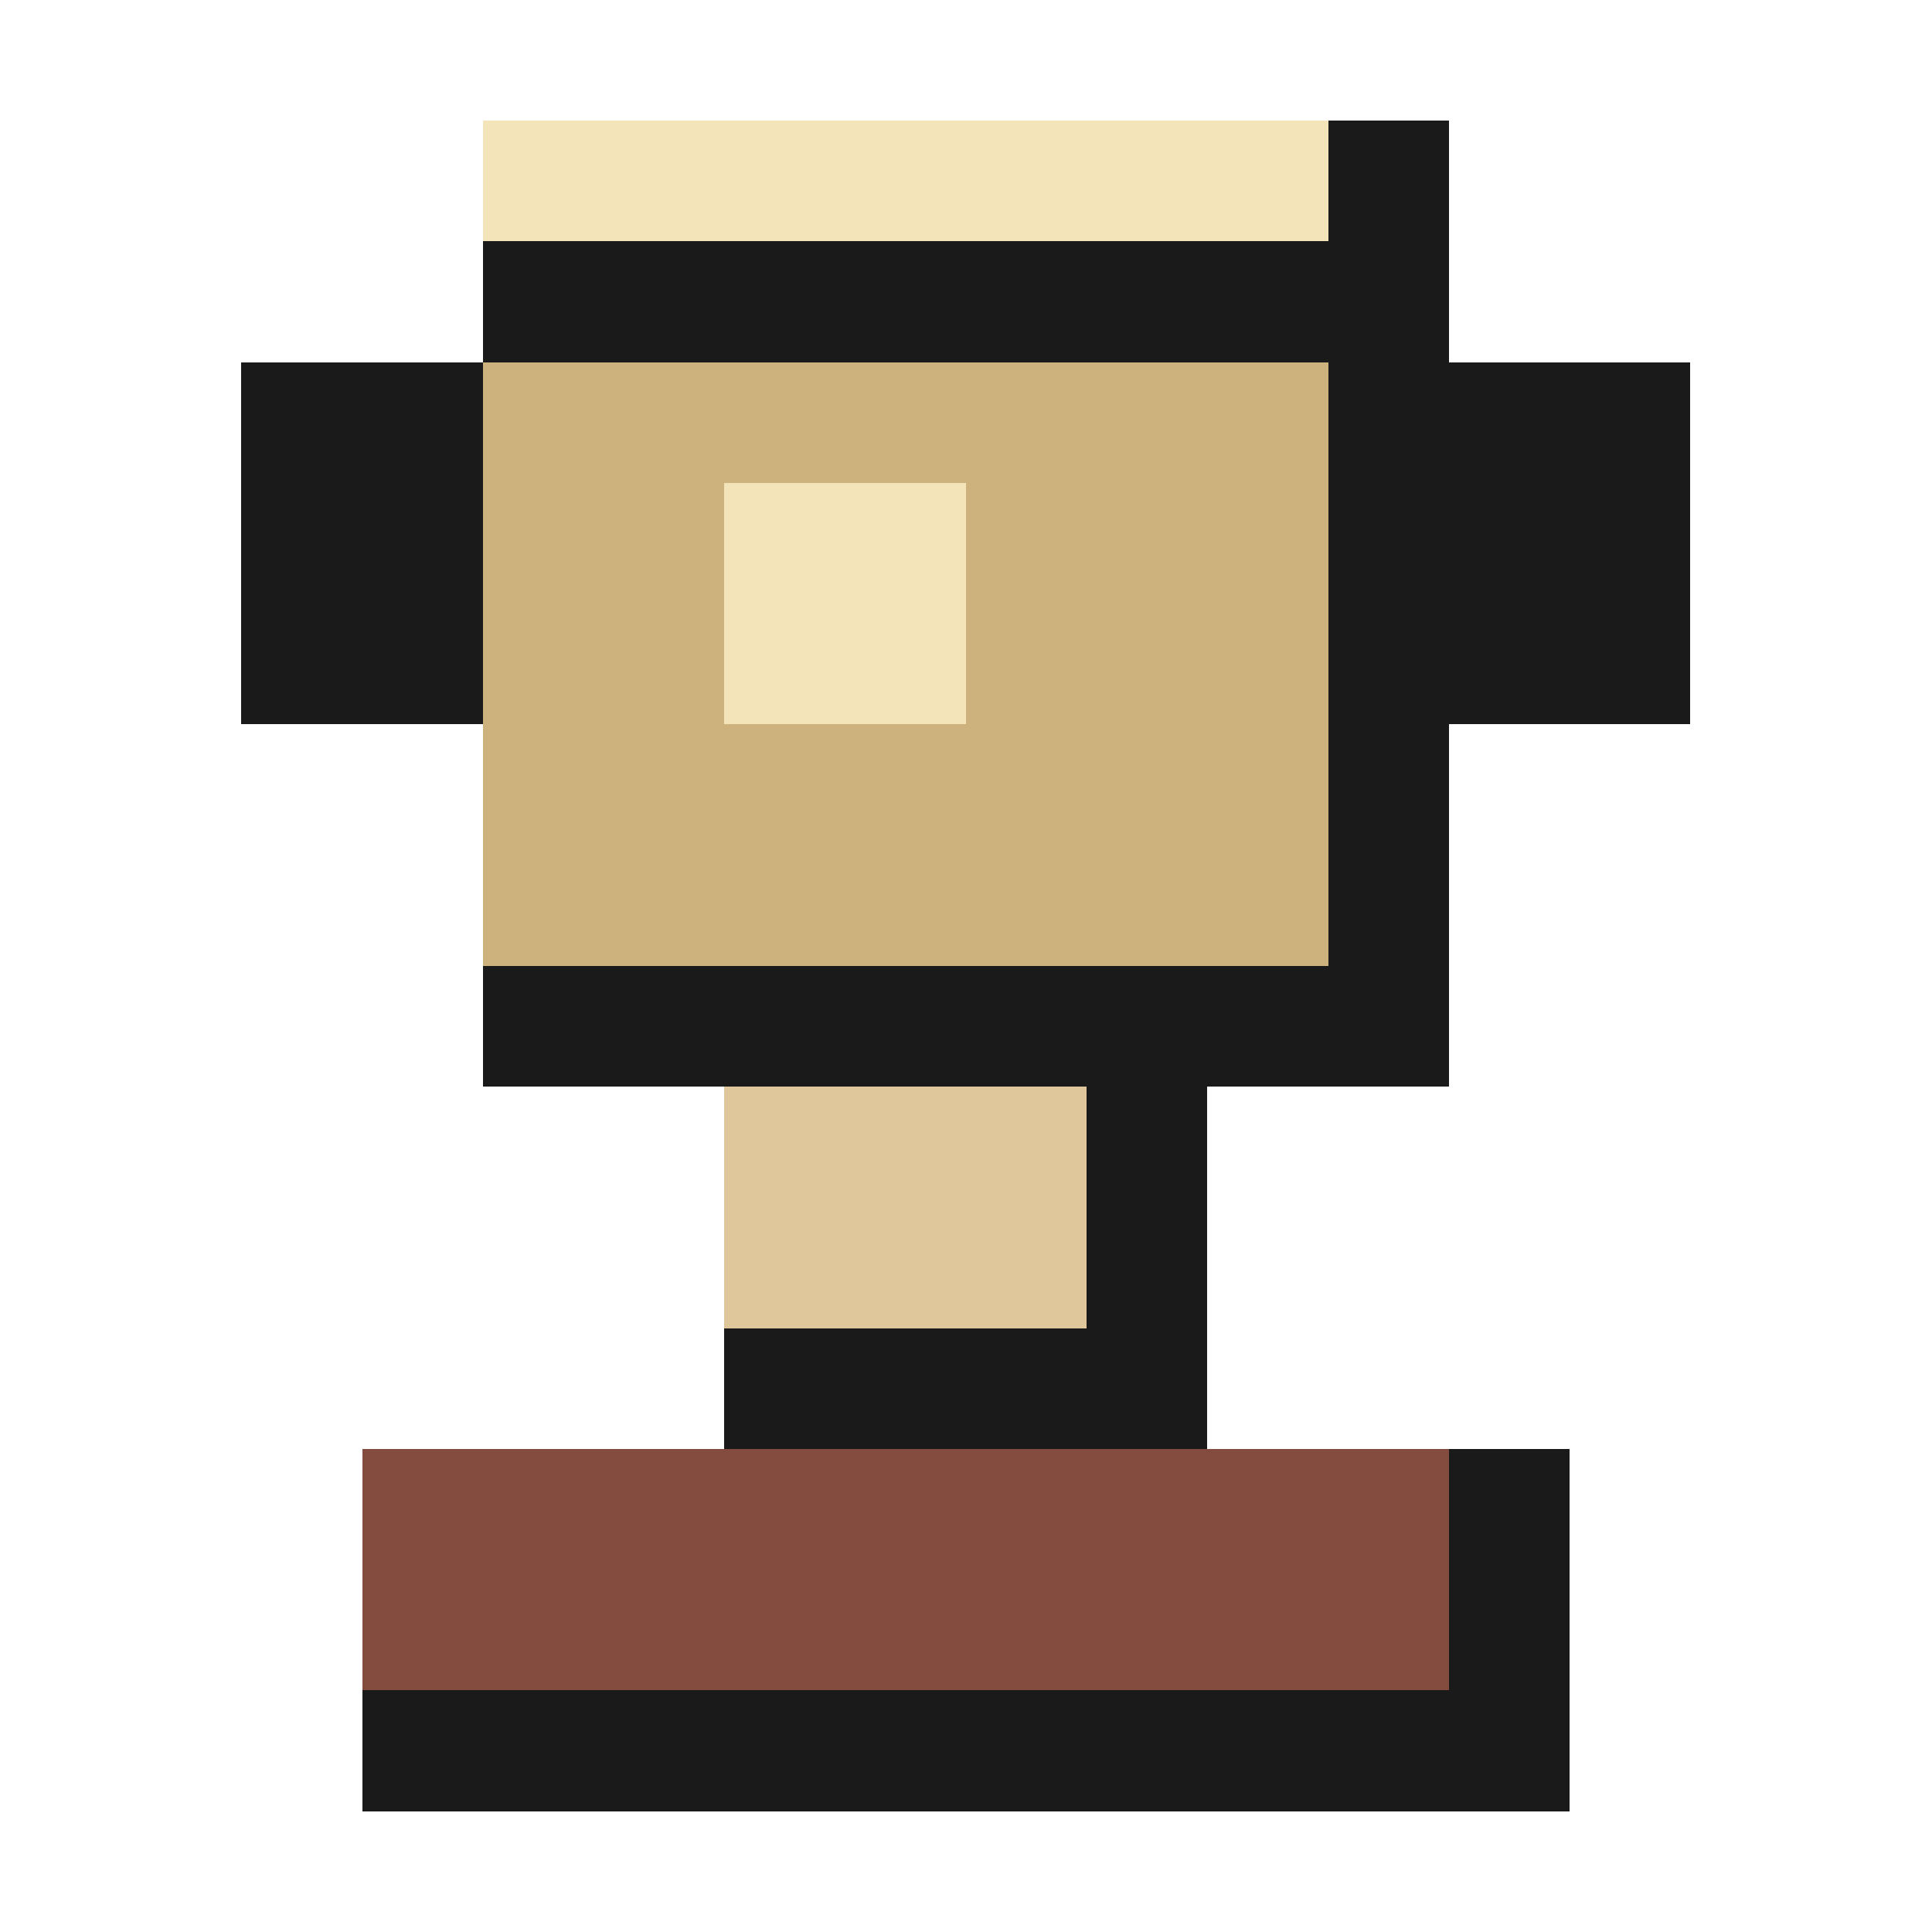
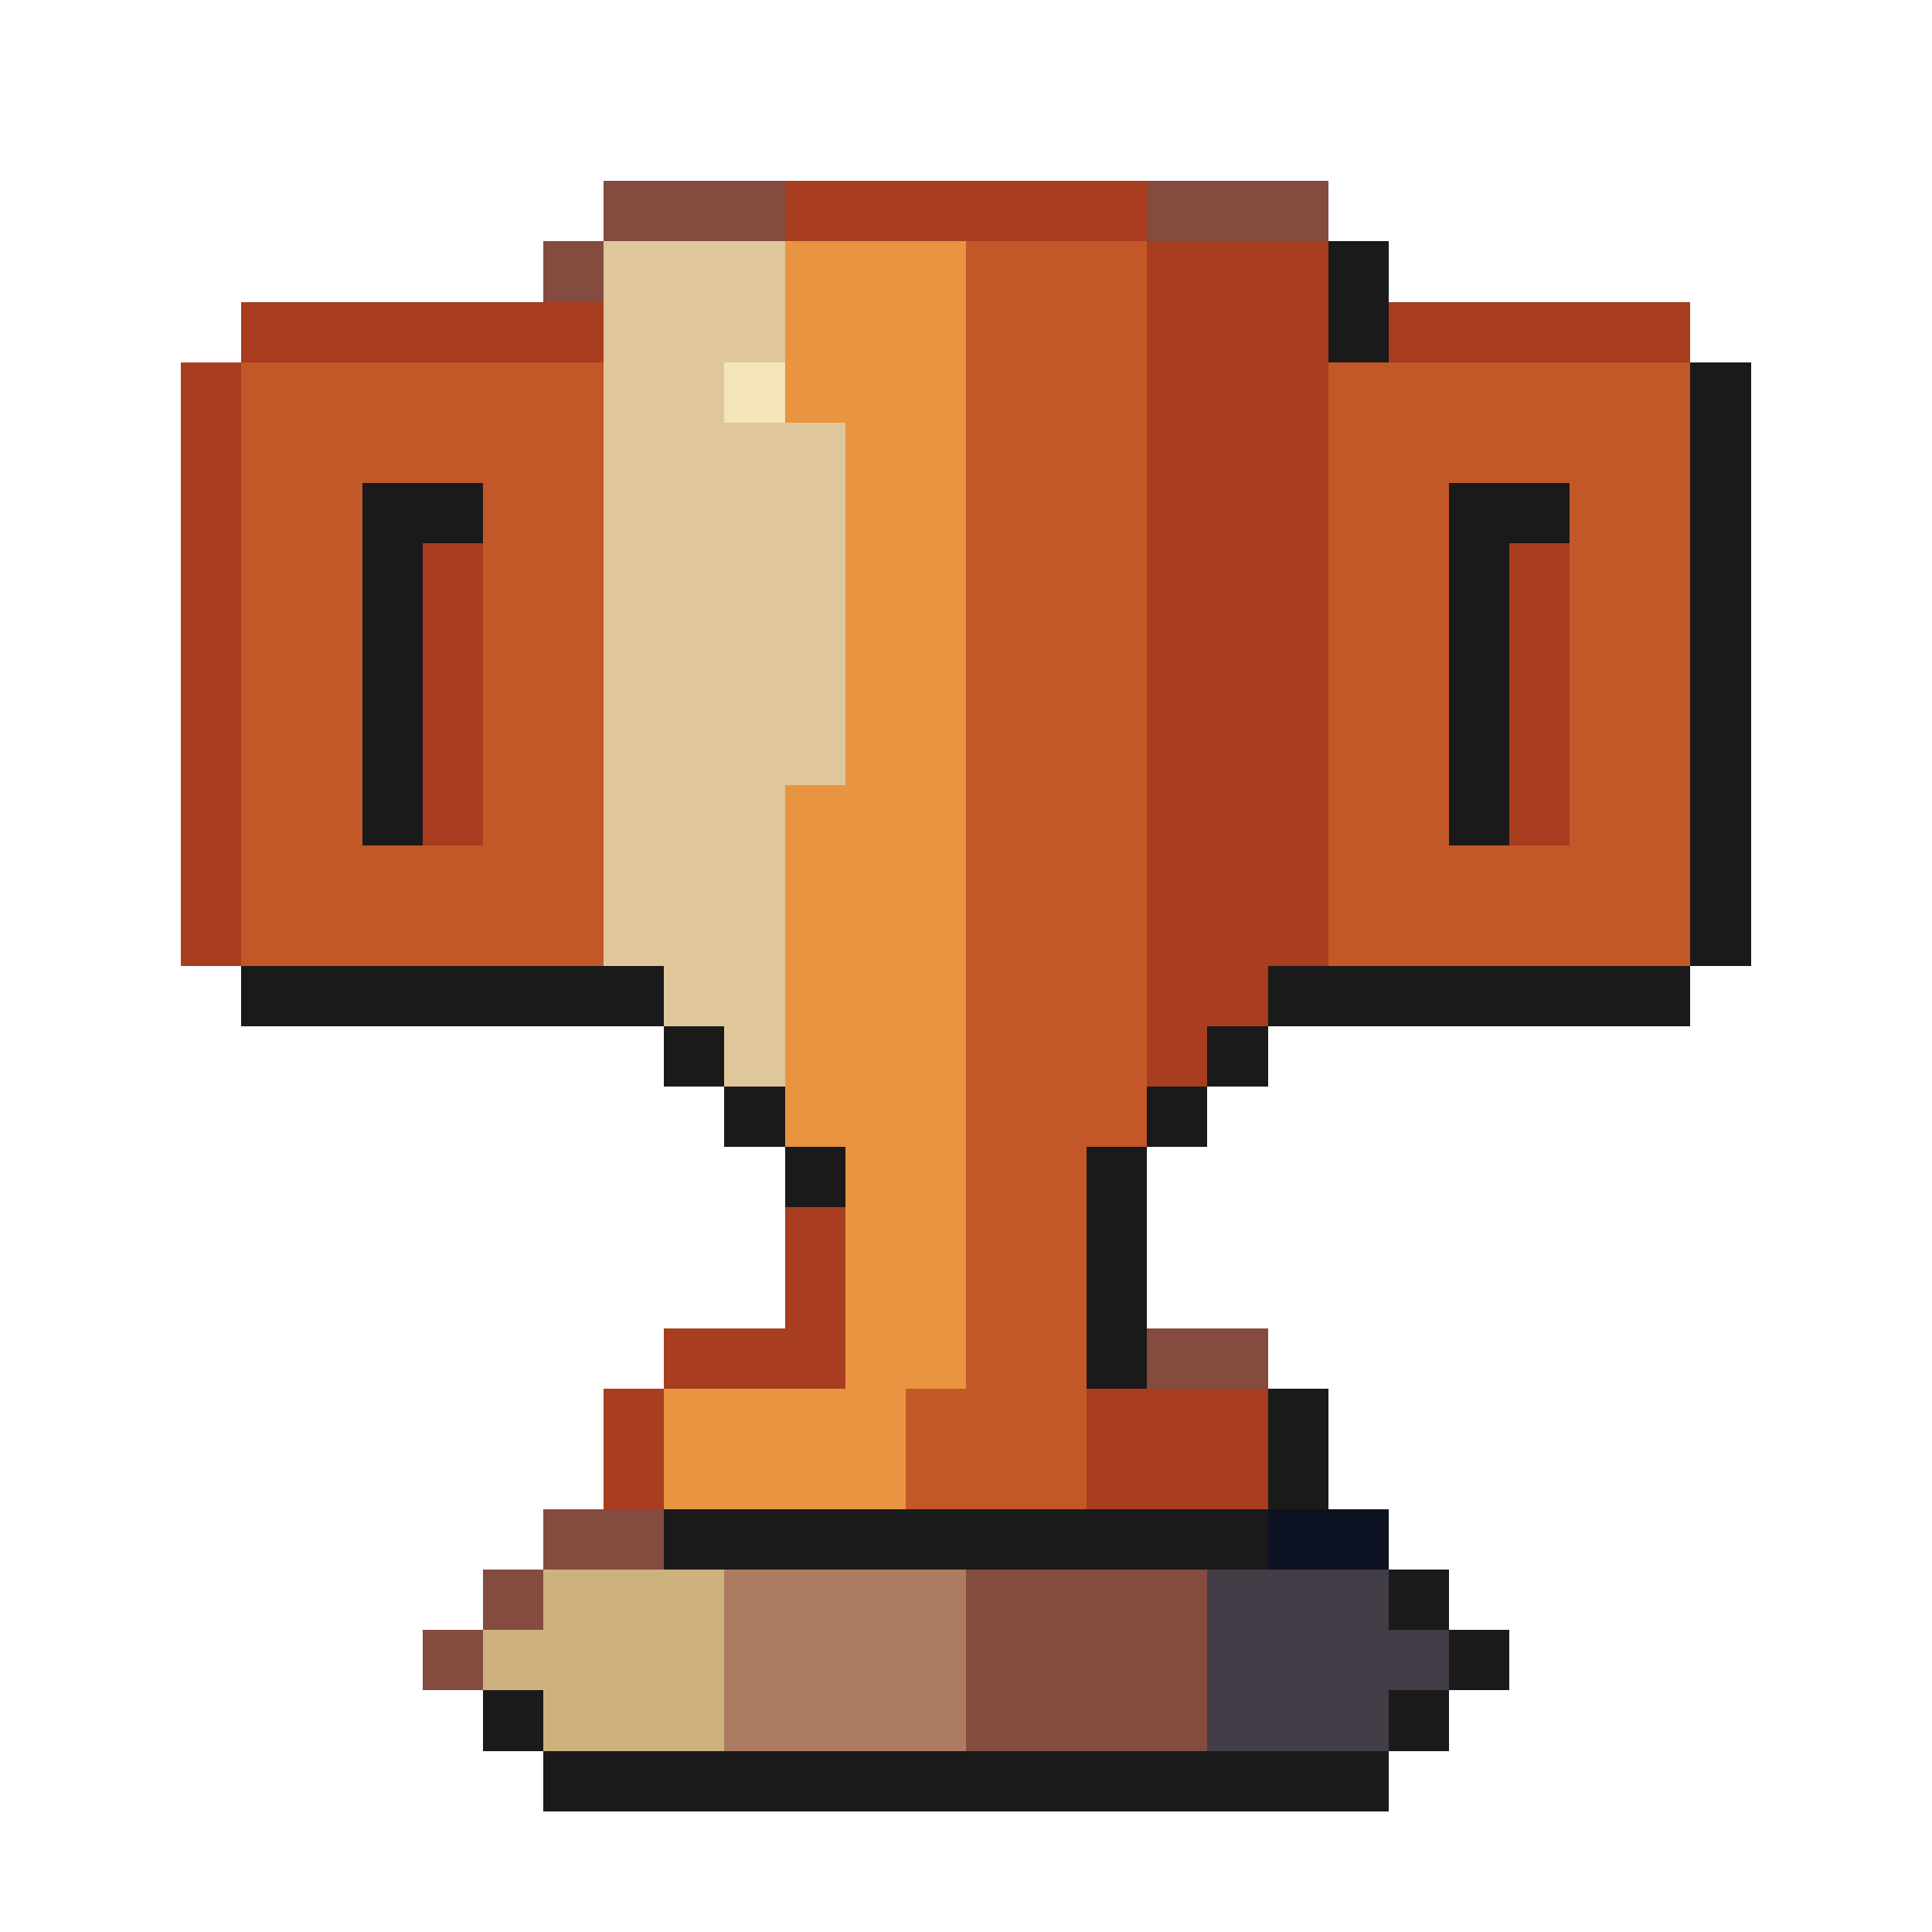
<svg xmlns="http://www.w3.org/2000/svg" viewBox="0 0 32 32" shape-rendering="crispEdges">
-   <rect x="8" y="2" width="16" height="4" fill="#1a1a1a" />
-   <rect x="8" y="2" width="14" height="2" fill="#f3e5b9" />
-   <rect x="4" y="6" width="4" height="6" fill="#1a1a1a" />
-   <rect x="24" y="6" width="4" height="6" fill="#1a1a1a" />
-   <rect x="8" y="6" width="16" height="12" fill="#1a1a1a" />
-   <rect x="8" y="6" width="14" height="10" fill="#cdb27e" />
-   <rect x="12" y="18" width="8" height="6" fill="#1a1a1a" />
-   <rect x="12" y="18" width="6" height="4" fill="#e0c69b" />
-   <rect x="6" y="24" width="20" height="6" fill="#1a1a1a" />
-   <rect x="6" y="24" width="18" height="4" fill="#844b3f" />
-   <rect x="12" y="8" width="4" height="4" fill="#f3e5b9" />
+   <rect x="10" y="3" width="3" height="1" fill="#844b3f" />
+   <rect x="13" y="3" width="6" height="1" fill="#a83d1f" />
+   <rect x="19" y="3" width="3" height="1" fill="#844b3f" />
+   <rect x="9" y="4" width="1" height="1" fill="#844b3f" />
+   <rect x="10" y="4" width="3" height="2" fill="#e0c69b" />
+   <rect x="13" y="4" width="3" height="3" fill="#e99441" />
+   <rect x="16" y="4" width="3" height="15" fill="#c25828" />
+   <rect x="19" y="4" width="3" height="12" fill="#a83d1f" />
+   <rect x="22" y="4" width="1" height="2" fill="#1a1a1a" />
+   <rect x="4" y="5" width="6" height="1" fill="#a83d1f" />
+   <rect x="23" y="5" width="5" height="1" fill="#a83d1f" />
+   <rect x="3" y="6" width="1" height="10" fill="#a83d1f" />
+   <rect x="4" y="6" width="6" height="2" fill="#c25828" />
+   <rect x="10" y="6" width="2" height="10" fill="#e0c69b" />
+   <rect x="12" y="6" width="1" height="1" fill="#f3e5b9" />
+   <rect x="22" y="6" width="6" height="2" fill="#c25828" />
+   <rect x="28" y="6" width="1" height="10" fill="#1a1a1a" />
+   <rect x="12" y="7" width="2" height="6" fill="#e0c69b" />
+   <rect x="14" y="7" width="2" height="16" fill="#e99441" />
+   <rect x="4" y="8" width="2" height="8" fill="#c25828" />
+   <rect x="6" y="8" width="2" height="1" fill="#1a1a1a" />
+   <rect x="8" y="8" width="2" height="8" fill="#c25828" />
+   <rect x="22" y="8" width="2" height="8" fill="#c25828" />
+   <rect x="24" y="8" width="2" height="1" fill="#1a1a1a" />
+   <rect x="26" y="8" width="2" height="8" fill="#c25828" />
+   <rect x="6" y="9" width="1" height="5" fill="#1a1a1a" />
+   <rect x="7" y="9" width="1" height="5" fill="#a83d1f" />
+   <rect x="24" y="9" width="1" height="5" fill="#1a1a1a" />
+   <rect x="25" y="9" width="1" height="5" fill="#a83d1f" />
+   <rect x="12" y="13" width="1" height="5" fill="#e0c69b" />
+   <rect x="13" y="13" width="1" height="6" fill="#e99441" />
+   <rect x="6" y="14" width="2" height="2" fill="#c25828" />
+   <rect x="24" y="14" width="2" height="2" fill="#c25828" />
+   <rect x="4" y="16" width="7" height="1" fill="#1a1a1a" />
+   <rect x="11" y="16" width="1" height="1" fill="#e0c69b" />
+   <rect x="19" y="16" width="2" height="1" fill="#a83d1f" />
+   <rect x="21" y="16" width="7" height="1" fill="#1a1a1a" />
+   <rect x="11" y="17" width="1" height="1" fill="#1a1a1a" />
+   <rect x="19" y="17" width="1" height="1" fill="#a83d1f" />
+   <rect x="20" y="17" width="1" height="1" fill="#1a1a1a" />
+   <rect x="12" y="18" width="1" height="1" fill="#1a1a1a" />
+   <rect x="19" y="18" width="1" height="1" fill="#1a1a1a" />
+   <rect x="13" y="19" width="1" height="1" fill="#1a1a1a" />
+   <rect x="16" y="19" width="2" height="6" fill="#c25828" />
+   <rect x="18" y="19" width="1" height="4" fill="#1a1a1a" />
+   <rect x="13" y="20" width="1" height="3" fill="#a83d1f" />
+   <rect x="11" y="22" width="2" height="1" fill="#a83d1f" />
+   <rect x="19" y="22" width="2" height="1" fill="#844b3f" />
+   <rect x="10" y="23" width="1" height="2" fill="#a83d1f" />
+   <rect x="11" y="23" width="4" height="2" fill="#e99441" />
+   <rect x="15" y="23" width="1" height="2" fill="#c25828" />
+   <rect x="18" y="23" width="3" height="2" fill="#a83d1f" />
+   <rect x="21" y="23" width="1" height="2" fill="#1a1a1a" />
+   <rect x="9" y="25" width="2" height="1" fill="#844b3f" />
+   <rect x="11" y="25" width="10" height="1" fill="#1a1a1a" />
+   <rect x="21" y="25" width="2" height="1" fill="#0d1223" />
+   <rect x="8" y="26" width="1" height="1" fill="#844b3f" />
+   <rect x="9" y="26" width="3" height="3" fill="#cdb27e" />
+   <rect x="12" y="26" width="4" height="3" fill="#ac7b62" />
+   <rect x="16" y="26" width="4" height="3" fill="#844b3f" />
+   <rect x="20" y="26" width="3" height="3" fill="#423d46" />
+   <rect x="23" y="26" width="1" height="1" fill="#1a1a1a" />
+   <rect x="7" y="27" width="1" height="1" fill="#844b3f" />
+   <rect x="8" y="27" width="1" height="1" fill="#cdb27e" />
+   <rect x="23" y="27" width="1" height="1" fill="#423d46" />
+   <rect x="24" y="27" width="1" height="1" fill="#1a1a1a" />
+   <rect x="8" y="28" width="1" height="1" fill="#1a1a1a" />
+   <rect x="23" y="28" width="1" height="1" fill="#1a1a1a" />
+   <rect x="9" y="29" width="14" height="1" fill="#1a1a1a" />
</svg>
